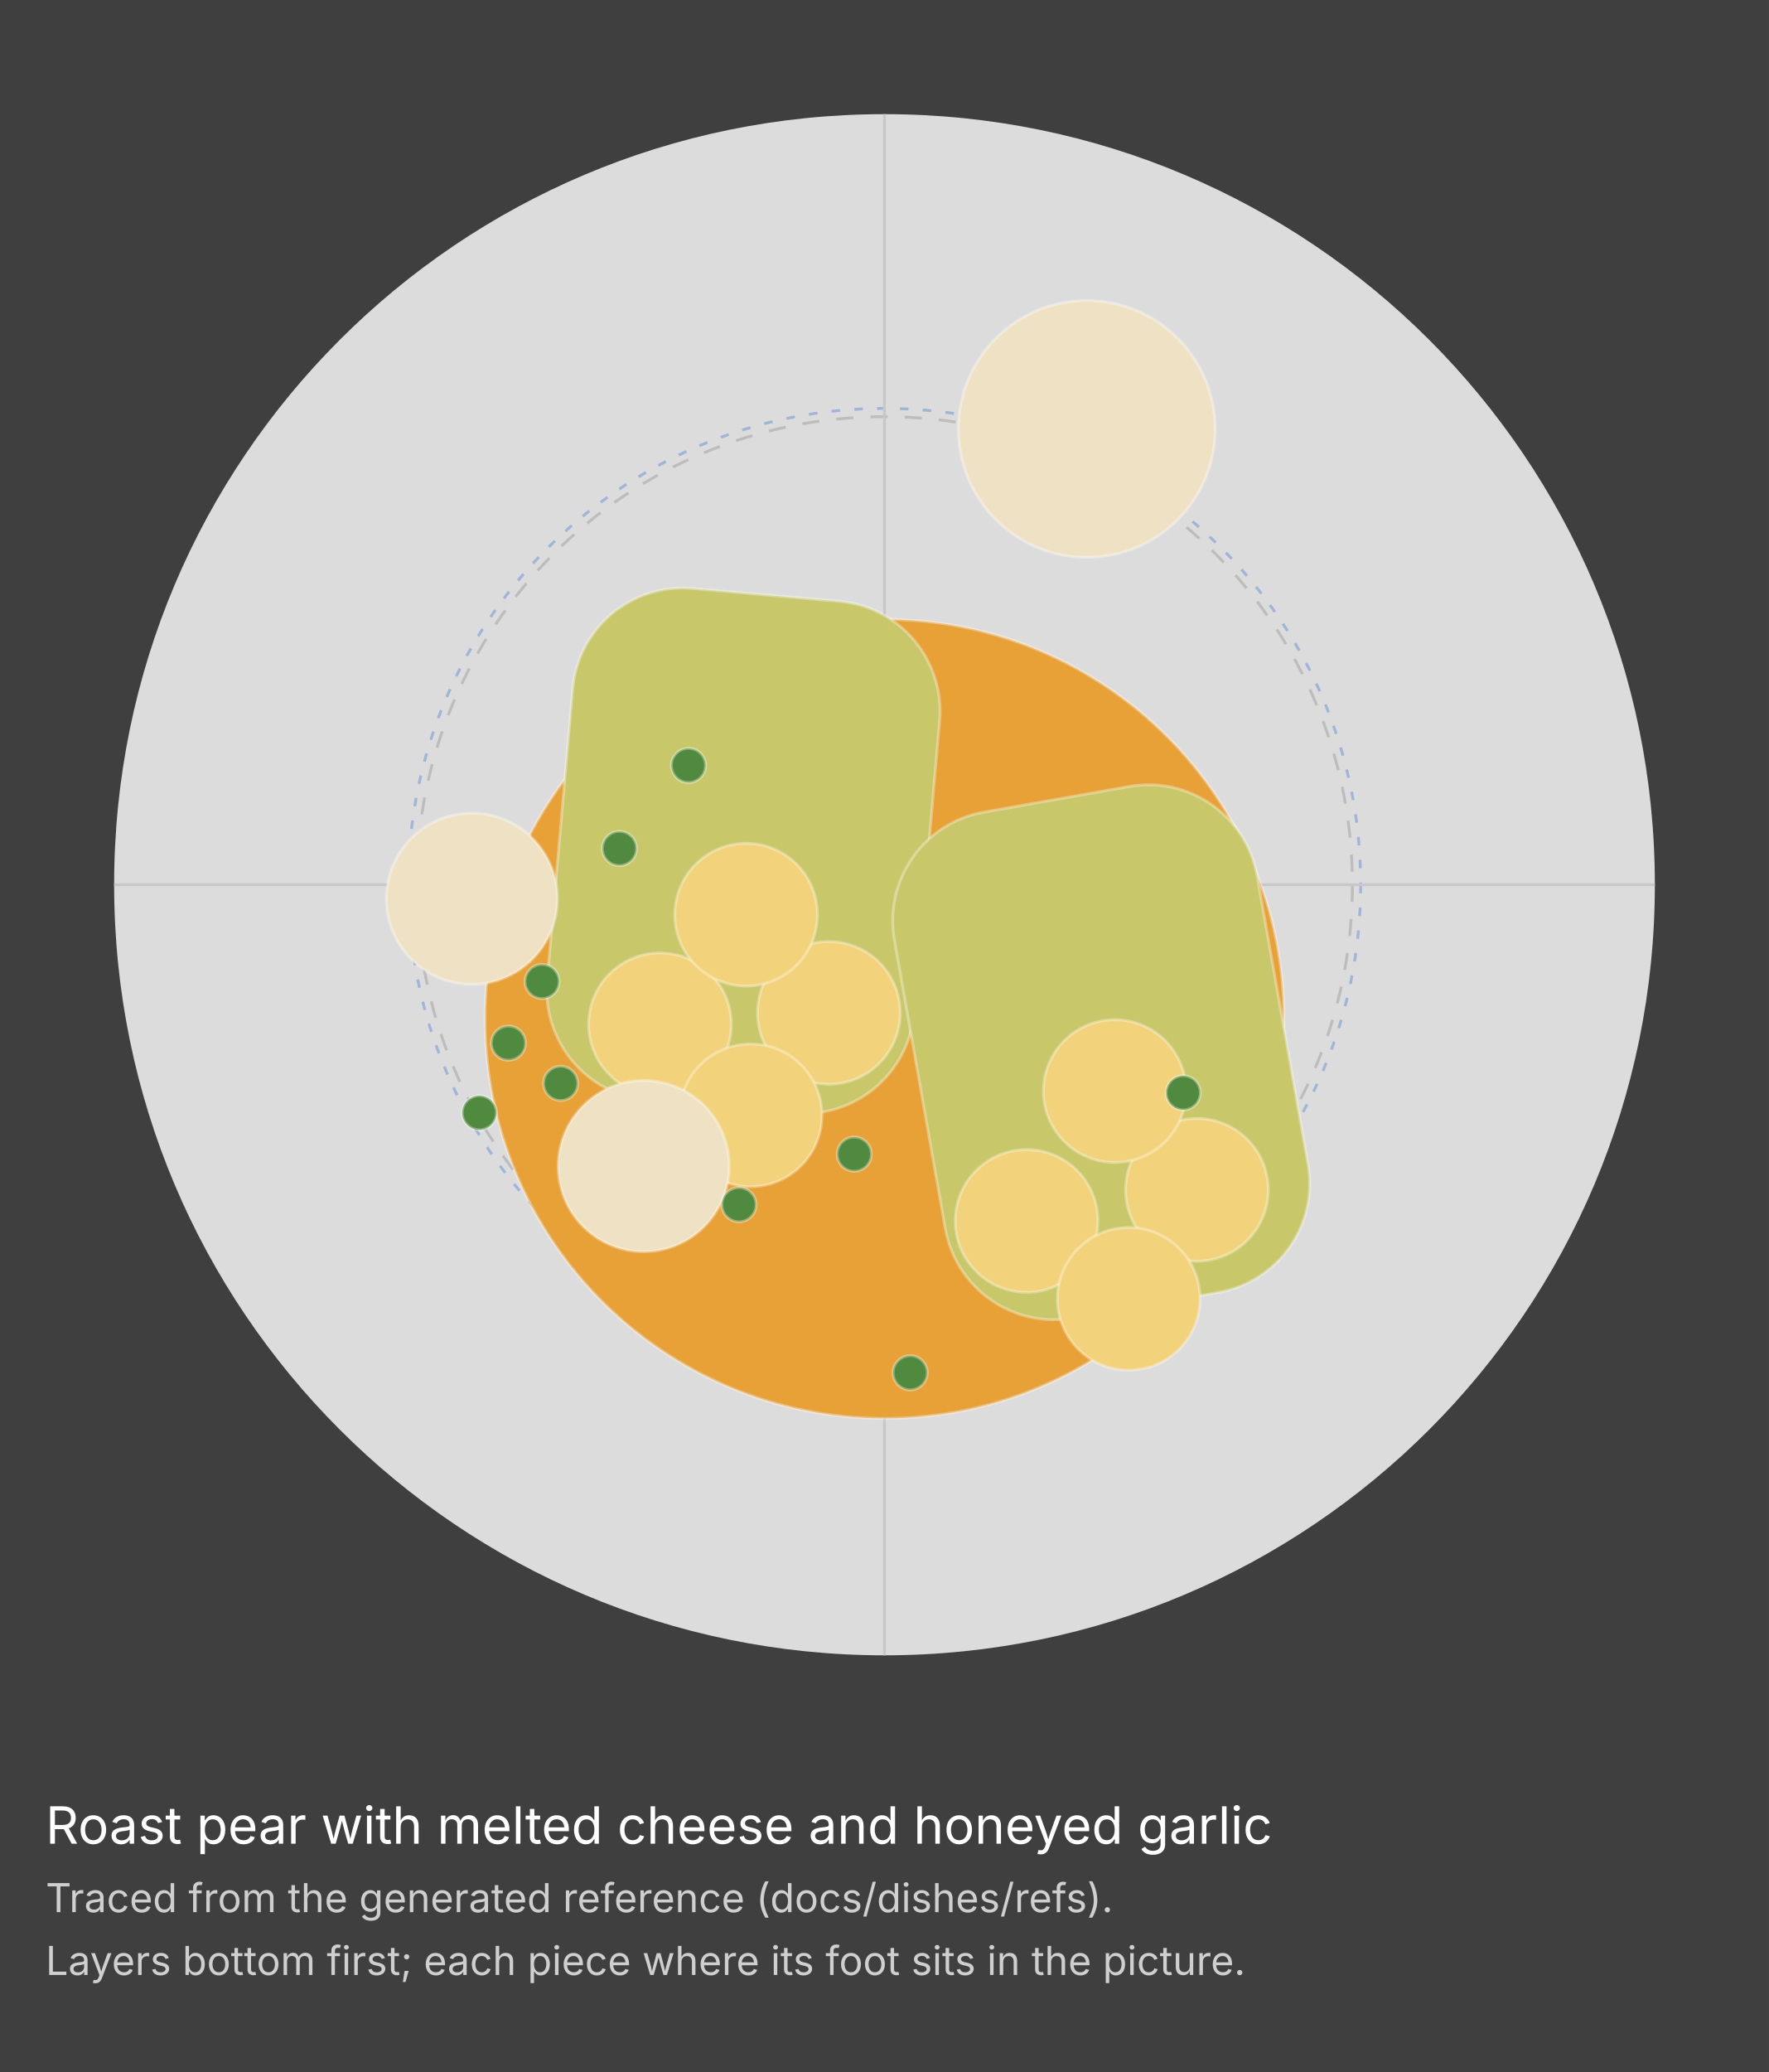
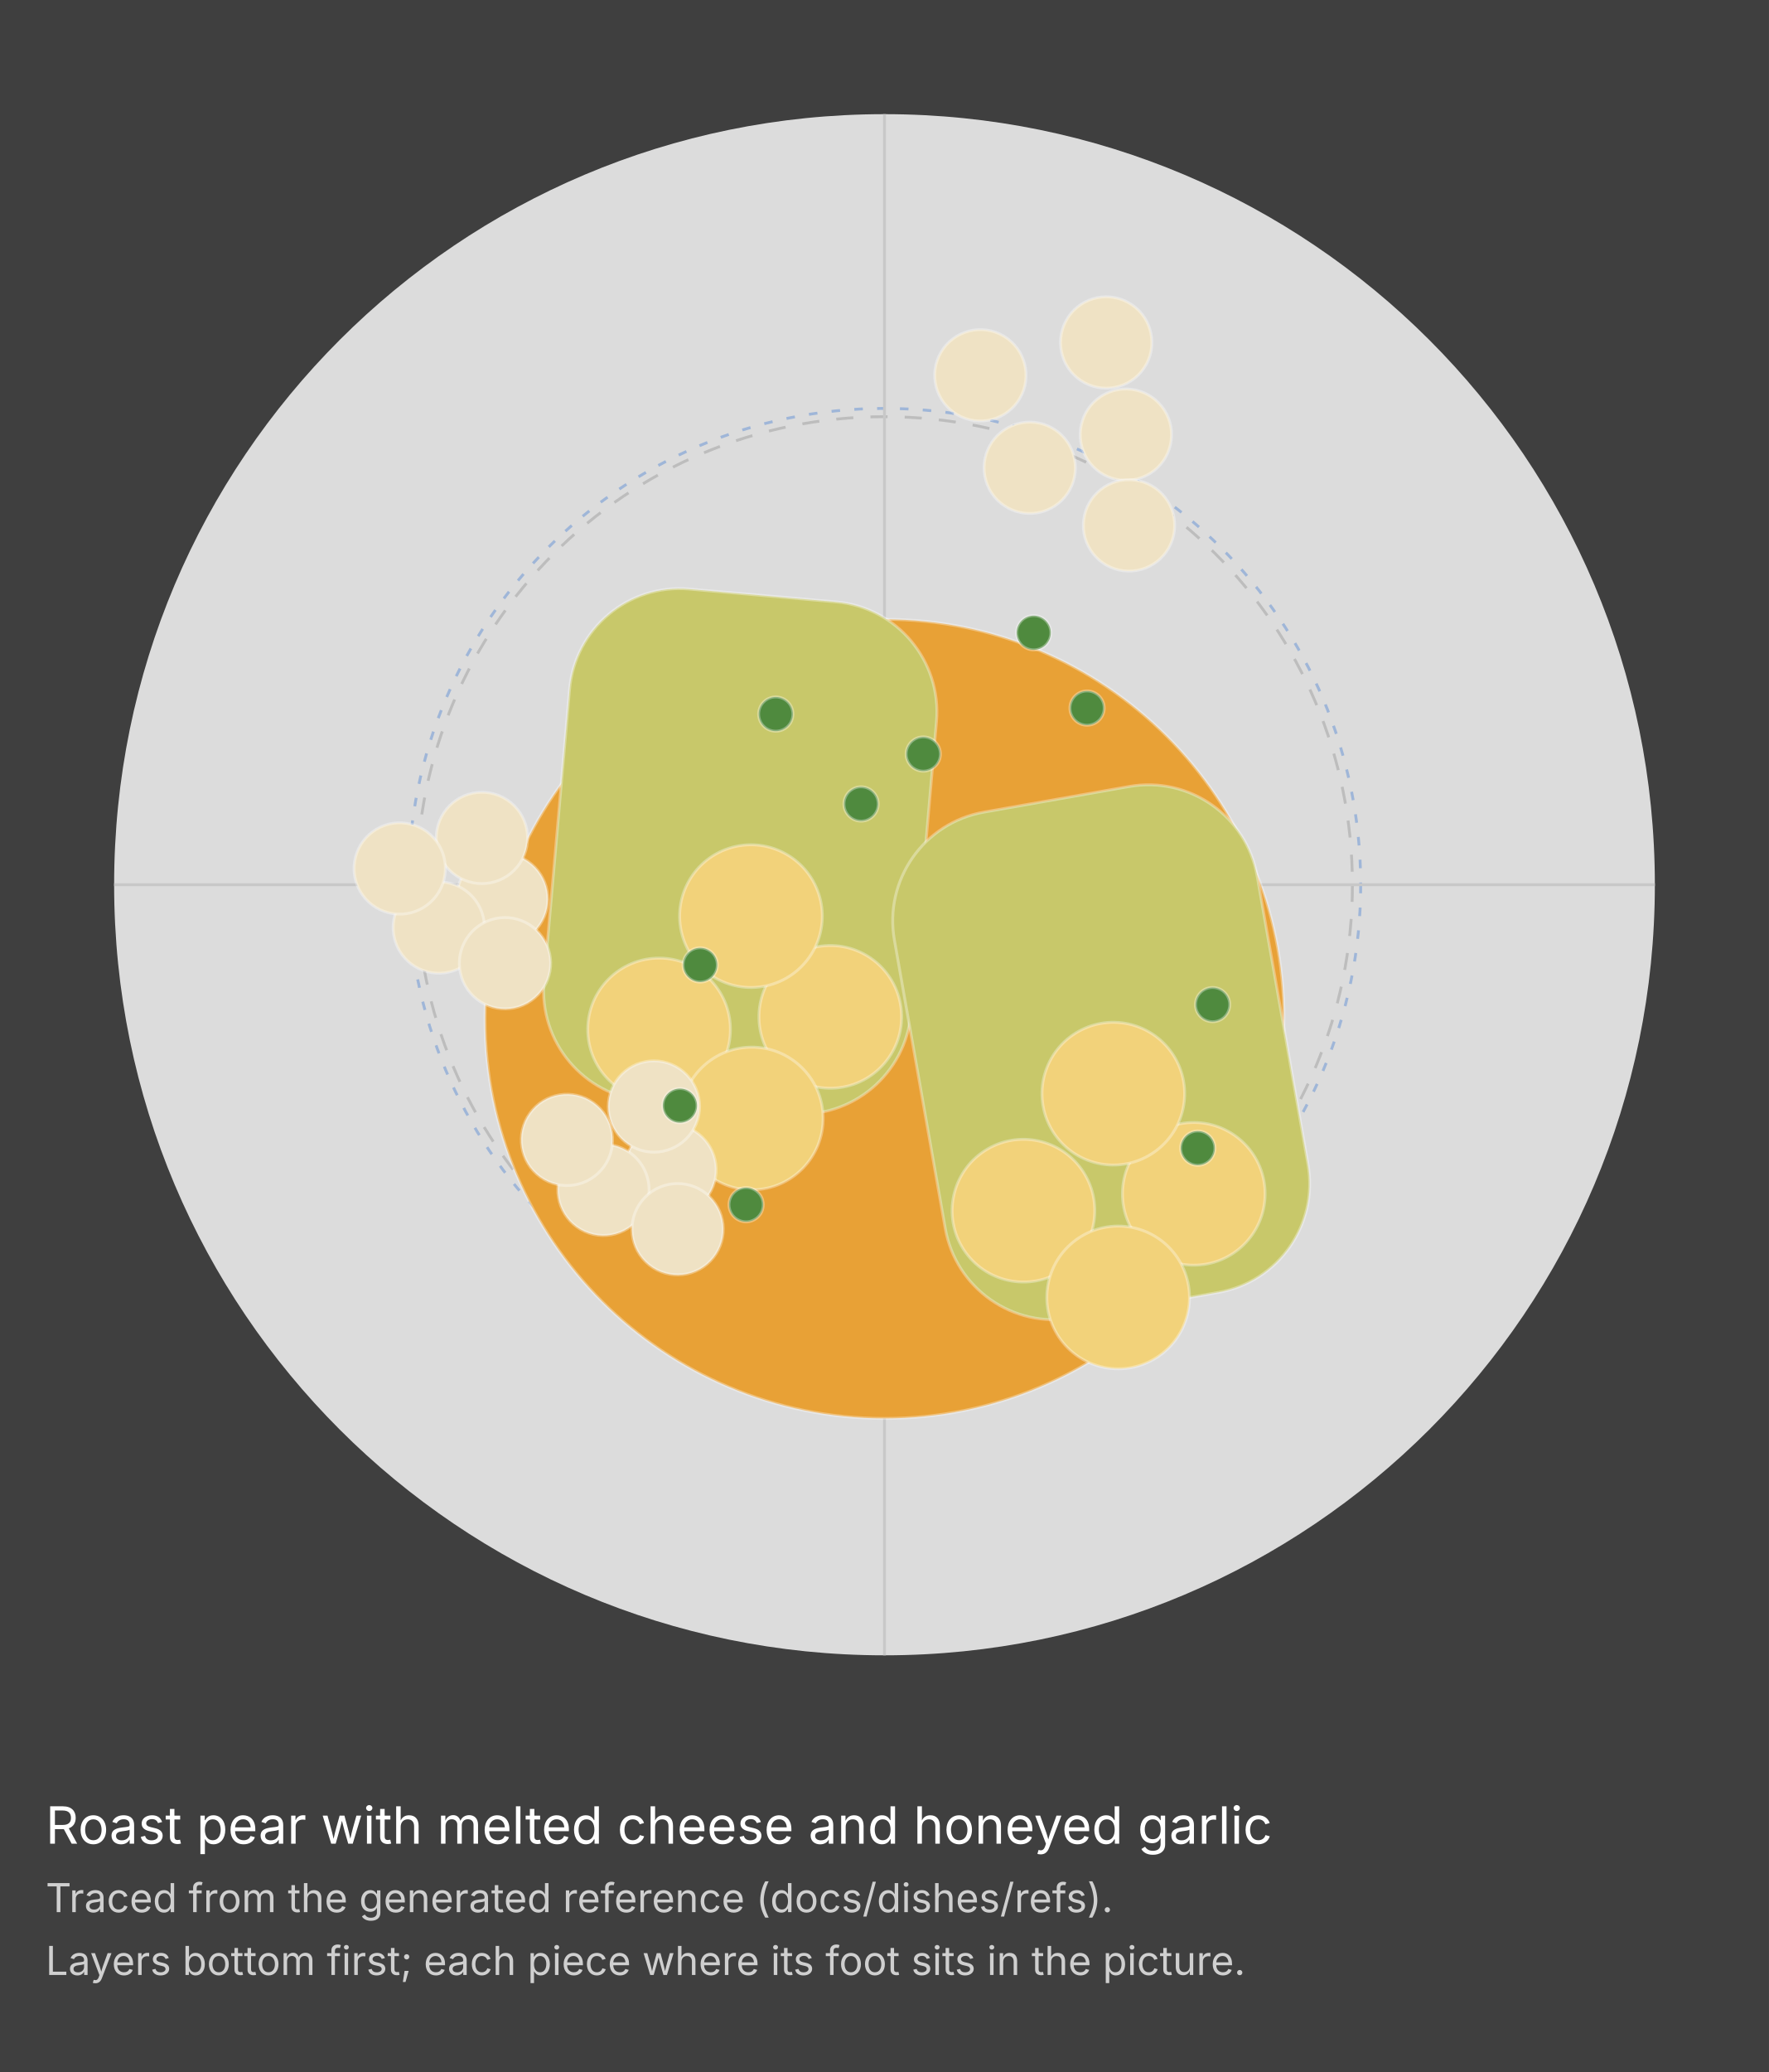
<svg xmlns="http://www.w3.org/2000/svg" width="620" height="726">
  <rect width="620" height="726" fill="#3f3f3f" />
  <circle cx="310.0" cy="310.0" r="270.0" fill="#dcdcdc" />
  <circle cx="310.0" cy="310.0" r="164.0" fill="none" stroke="#bdbdbd" stroke-dasharray="6 6" />
  <circle cx="310.0" cy="310.0" r="166.9" fill="none" stroke="#9fb6d8" stroke-dasharray="3 5" />
  <line x1="40.0" y1="310.0" x2="580.0" y2="310.0" stroke="#c8c8c8" />
  <line x1="310.0" y1="40.0" x2="310.0" y2="580.0" stroke="#c8c8c8" />
  <circle transform="translate(310.0 357.0) rotate(0)" r="140.0" fill="#e8a136" stroke="#ffffff55" />
-   <rect transform="translate(260.5 298.1) rotate(185)" x="-64.6" y="-90.0" width="129.1" height="180.0" rx="38.7" fill="#c8c86a" stroke="#ffffff55" />
+   <rect transform="translate(259.4 298.3) rotate(185)" x="-64.6" y="-90.0" width="129.1" height="180.0" rx="38.7" fill="#c8c86a" stroke="#ffffff55" />
  <rect transform="translate(385.9 368.7) rotate(170)" x="-64.6" y="-90.0" width="129.1" height="180.0" rx="38.7" fill="#c8c86a" stroke="#ffffff55" />
-   <circle transform="translate(290.5 354.9) rotate(78.50669)" r="25.0" fill="#f2d27a" stroke="#ffffff55" />
-   <circle transform="translate(231.3 358.9) rotate(97.16351)" r="25.0" fill="#f2d27a" stroke="#ffffff55" />
-   <circle transform="translate(261.5 320.5) rotate(106.3385)" r="25.0" fill="#f2d27a" stroke="#ffffff55" />
-   <circle transform="translate(263.1 390.8) rotate(61.08534)" r="25.0" fill="#f2d27a" stroke="#ffffff55" />
-   <circle transform="translate(419.5 416.9) rotate(66.34321)" r="25.0" fill="#f2d27a" stroke="#ffffff55" />
-   <circle transform="translate(359.8 427.8) rotate(58.80043)" r="25.0" fill="#f2d27a" stroke="#ffffff55" />
-   <circle transform="translate(390.7 382.3) rotate(94.2828)" r="25.0" fill="#f2d27a" stroke="#ffffff55" />
-   <circle transform="translate(395.6 455.1) rotate(89.80504)" r="25.0" fill="#f2d27a" stroke="#ffffff55" />
-   <circle transform="translate(380.9 150.3) rotate(90)" r="45.0" fill="#efe2c4" stroke="#ffffff55" />
-   <circle transform="translate(165.4 314.9) rotate(90)" r="30.0" fill="#efe2c4" stroke="#ffffff55" />
-   <circle transform="translate(225.6 408.6) rotate(130)" r="30.0" fill="#efe2c4" stroke="#ffffff55" />
-   <circle transform="translate(241.3 268.2) rotate(0)" r="6.0" fill="#4f8a3e" stroke="#ffffff55" />
-   <circle transform="translate(414.7 382.9) rotate(0)" r="6.0" fill="#4f8a3e" stroke="#ffffff55" />
-   <circle transform="translate(299.4 404.4) rotate(0)" r="6.0" fill="#4f8a3e" stroke="#ffffff55" />
-   <circle transform="translate(259.0 422.1) rotate(0)" r="6.0" fill="#4f8a3e" stroke="#ffffff55" />
-   <circle transform="translate(217.1 297.3) rotate(0)" r="6.0" fill="#4f8a3e" stroke="#ffffff55" />
-   <circle transform="translate(168.0 389.9) rotate(0)" r="6.0" fill="#4f8a3e" stroke="#ffffff55" />
-   <circle transform="translate(196.5 379.6) rotate(0)" r="6.0" fill="#4f8a3e" stroke="#ffffff55" />
-   <circle transform="translate(178.2 365.5) rotate(0)" r="6.0" fill="#4f8a3e" stroke="#ffffff55" />
-   <circle transform="translate(319.0 481.0) rotate(0)" r="6.0" fill="#4f8a3e" stroke="#ffffff55" />
-   <circle transform="translate(190.0 343.9) rotate(0)" r="6.0" fill="#4f8a3e" stroke="#ffffff55" />
+   <circle transform="translate(291.0 356.3) rotate(85.69923)" r="25.0" fill="#f2d27a" stroke="#ffffff55" />
+   <circle transform="translate(231.0 360.7) rotate(87.34807)" r="25.0" fill="#f2d27a" stroke="#ffffff55" />
+   <circle transform="translate(263.2 321.0) rotate(71.82437)" r="25.0" fill="#f2d27a" stroke="#ffffff55" />
+   <circle transform="translate(263.5 391.9) rotate(89.03912)" r="25.0" fill="#f2d27a" stroke="#ffffff55" />
+   <circle transform="translate(418.4 418.3) rotate(90.55606)" r="25.0" fill="#f2d27a" stroke="#ffffff55" />
+   <circle transform="translate(358.7 424.2) rotate(59.92898)" r="25.0" fill="#f2d27a" stroke="#ffffff55" />
+   <circle transform="translate(390.2 383.2) rotate(108.3727)" r="25.0" fill="#f2d27a" stroke="#ffffff55" />
+   <circle transform="translate(391.9 454.6) rotate(104.102)" r="25.0" fill="#f2d27a" stroke="#ffffff55" />
+   <circle transform="translate(394.6 152.3) rotate(57.32976)" r="16.0" fill="#efe2c4" stroke="#ffffff55" />
+   <circle transform="translate(360.9 163.9) rotate(73.52972)" r="16.0" fill="#efe2c4" stroke="#ffffff55" />
+   <circle transform="translate(387.7 120.0) rotate(118.1889)" r="16.0" fill="#efe2c4" stroke="#ffffff55" />
+   <circle transform="translate(395.7 184.1) rotate(97.18276)" r="16.0" fill="#efe2c4" stroke="#ffffff55" />
+   <circle transform="translate(343.6 131.5) rotate(120.5023)" r="16.0" fill="#efe2c4" stroke="#ffffff55" />
+   <circle transform="translate(176.0 315.0) rotate(124.7393)" r="16.0" fill="#efe2c4" stroke="#ffffff55" />
+   <circle transform="translate(153.8 325.0) rotate(82.11442)" r="16.0" fill="#efe2c4" stroke="#ffffff55" />
+   <circle transform="translate(168.9 293.6) rotate(123.6439)" r="16.0" fill="#efe2c4" stroke="#ffffff55" />
+   <circle transform="translate(177.0 337.5) rotate(60.75853)" r="16.0" fill="#efe2c4" stroke="#ffffff55" />
+   <circle transform="translate(140.1 304.3) rotate(98.46488)" r="16.0" fill="#efe2c4" stroke="#ffffff55" />
+   <circle transform="translate(235.0 409.9) rotate(99.91502)" r="16.0" fill="#efe2c4" stroke="#ffffff55" />
+   <circle transform="translate(211.5 416.9) rotate(114.1564)" r="16.0" fill="#efe2c4" stroke="#ffffff55" />
+   <circle transform="translate(229.2 387.7) rotate(118.32)" r="16.0" fill="#efe2c4" stroke="#ffffff55" />
+   <circle transform="translate(237.5 430.7) rotate(134.141)" r="16.0" fill="#efe2c4" stroke="#ffffff55" />
+   <circle transform="translate(198.7 399.4) rotate(125.784)" r="16.0" fill="#efe2c4" stroke="#ffffff55" />
+   <circle transform="translate(261.5 422.1) rotate(0)" r="6.0" fill="#4f8a3e" stroke="#ffffff55" />
+   <circle transform="translate(419.8 402.3) rotate(0)" r="6.0" fill="#4f8a3e" stroke="#ffffff55" />
+   <circle transform="translate(271.9 250.2) rotate(0)" r="6.0" fill="#4f8a3e" stroke="#ffffff55" />
+   <circle transform="translate(245.4 338.1) rotate(0)" r="6.0" fill="#4f8a3e" stroke="#ffffff55" />
+   <circle transform="translate(301.8 281.7) rotate(0)" r="6.0" fill="#4f8a3e" stroke="#ffffff55" />
+   <circle transform="translate(381.0 248.1) rotate(0)" r="6.0" fill="#4f8a3e" stroke="#ffffff55" />
+   <circle transform="translate(238.3 387.4) rotate(0)" r="6.0" fill="#4f8a3e" stroke="#ffffff55" />
+   <circle transform="translate(323.6 264.2) rotate(0)" r="6.0" fill="#4f8a3e" stroke="#ffffff55" />
+   <circle transform="translate(362.3 221.7) rotate(0)" r="6.0" fill="#4f8a3e" stroke="#ffffff55" />
+   <circle transform="translate(425.0 352.0) rotate(0)" r="6.0" fill="#4f8a3e" stroke="#ffffff55" />
  <text x="16" y="646" fill="#ffffff" font-family="Inter, sans-serif" font-size="18">Roast pear with melted cheese and honeyed garlic</text>
  <text x="16" y="670" fill="#cfcfcf" font-family="Inter, sans-serif" font-size="14">Traced from the generated reference (docs/dishes/refs).</text>
  <text x="16" y="692" fill="#cfcfcf" font-family="Inter, sans-serif" font-size="14">Layers bottom first; each piece where its foot sits in the picture.</text>
  <text x="16" y="714" fill="#cfcfcf" font-family="Inter, sans-serif" font-size="14" />
</svg>
